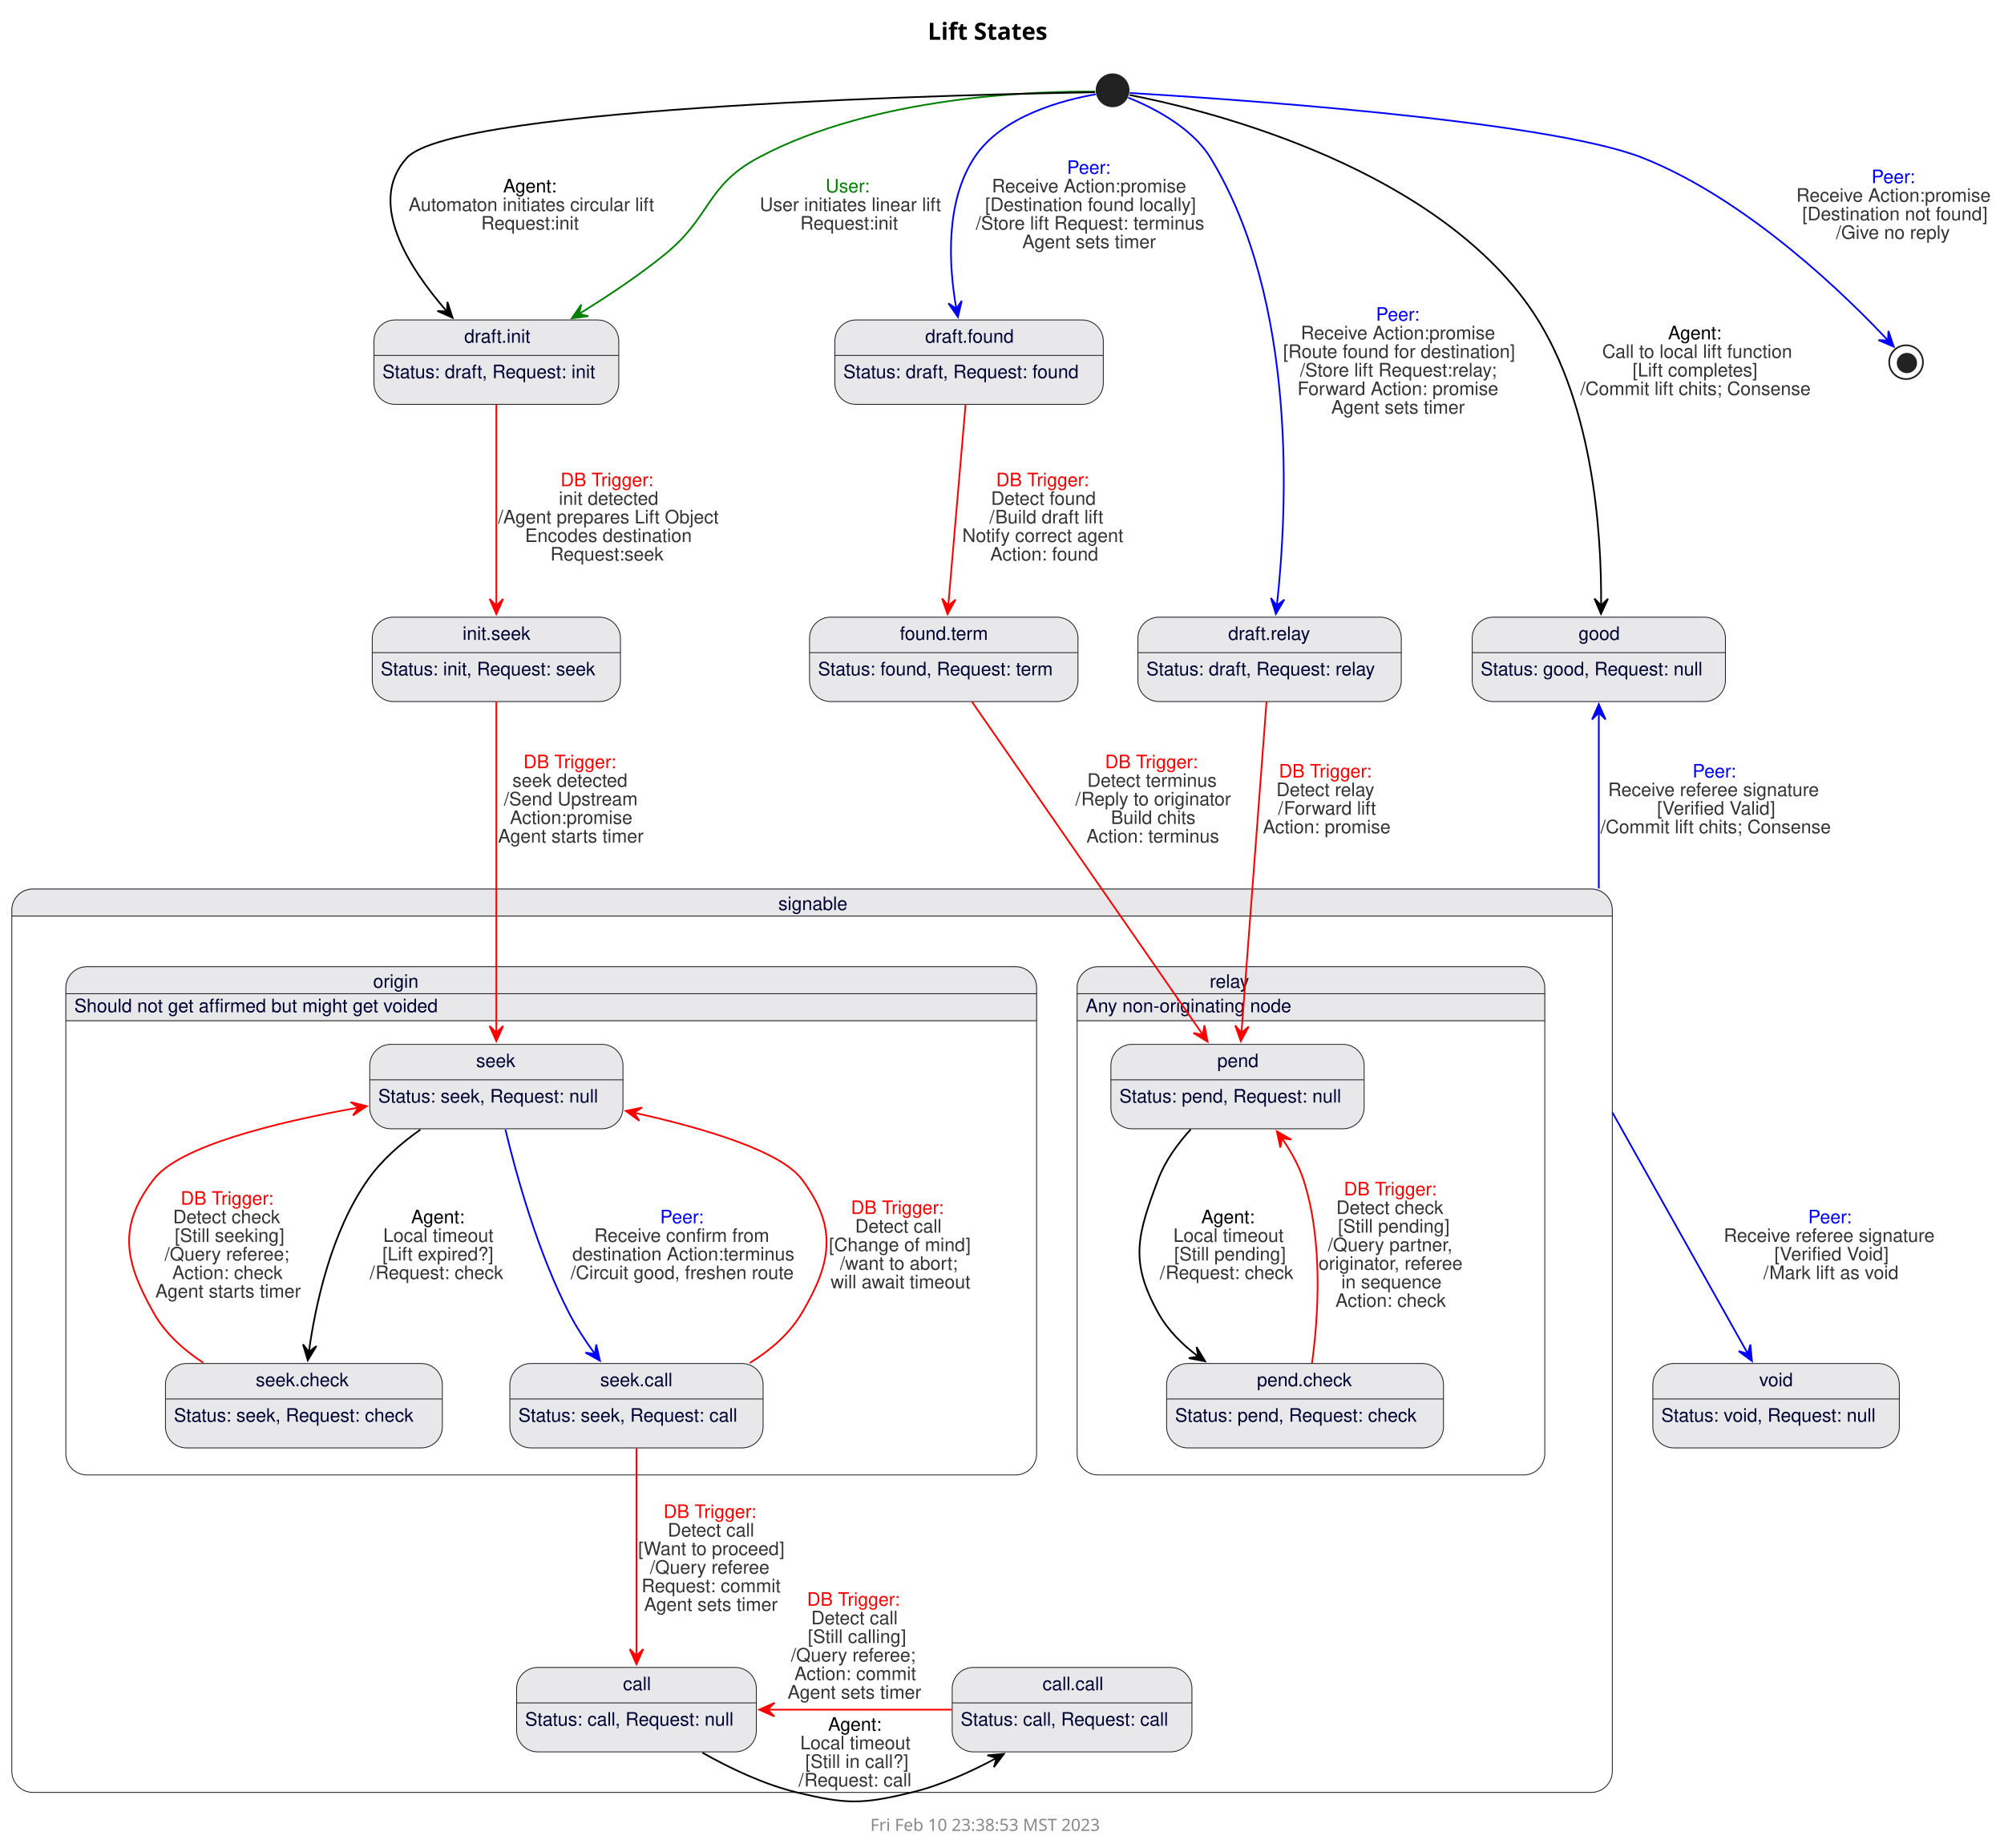
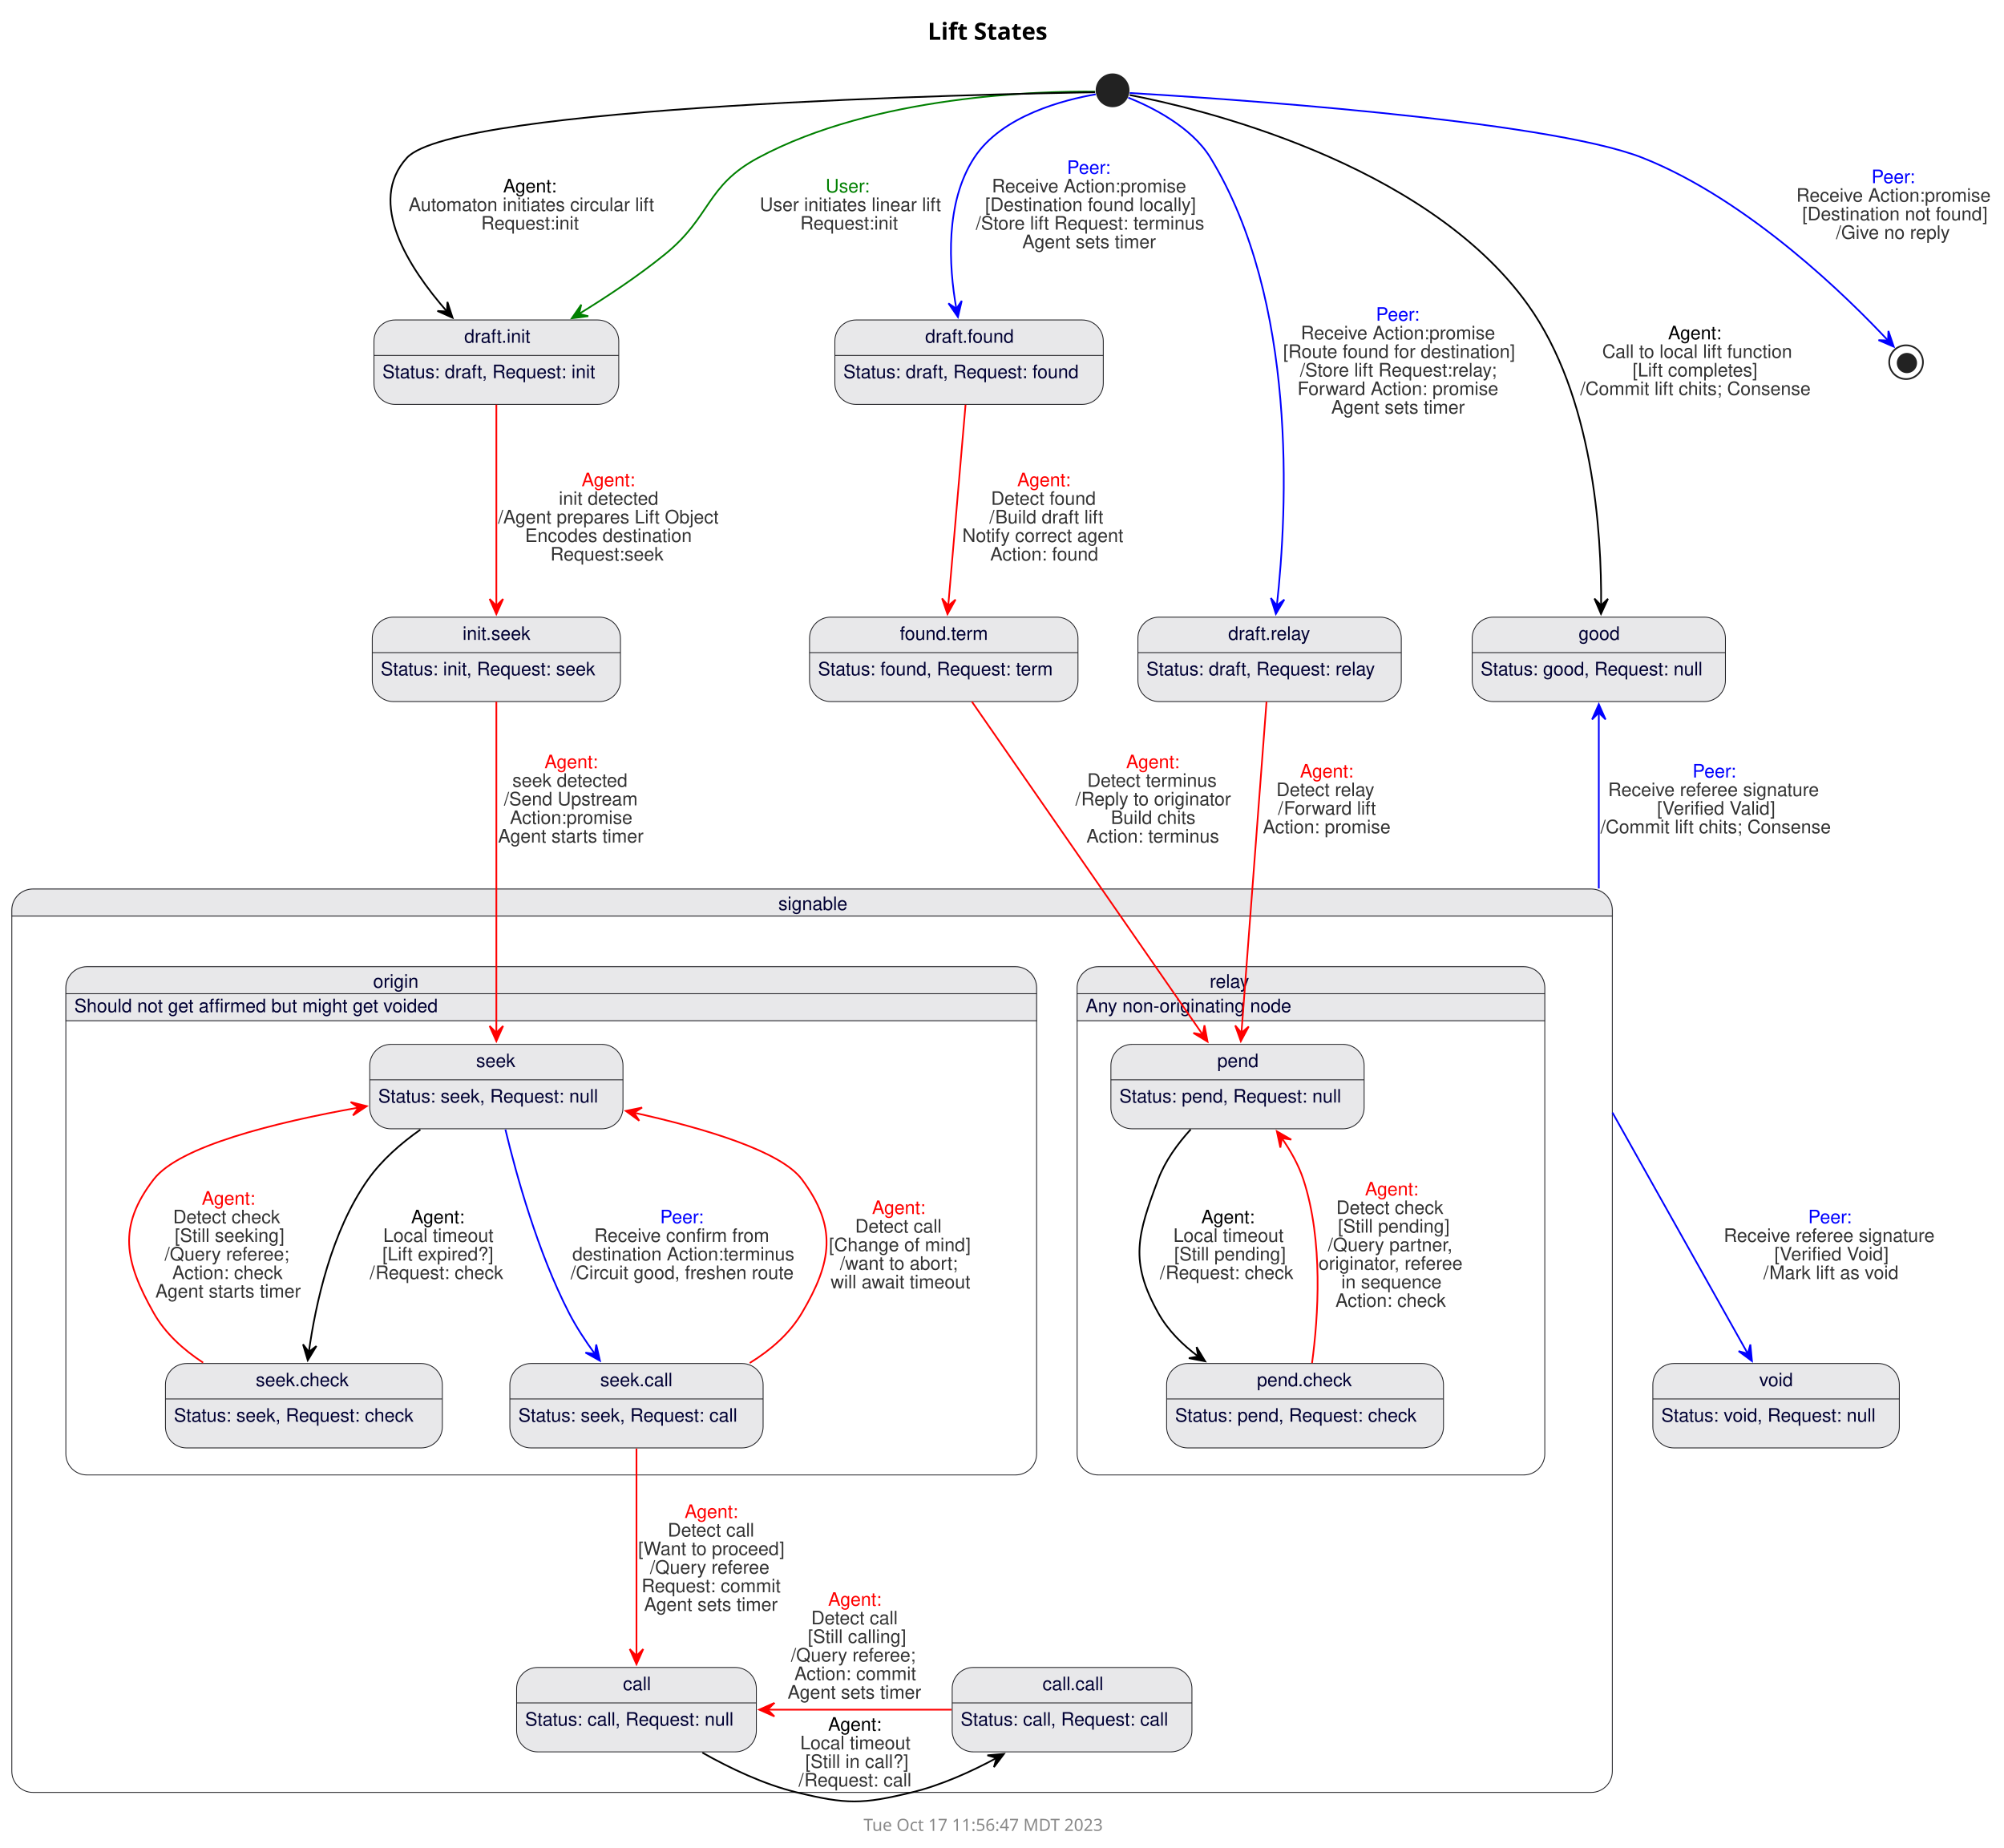
<svg xmlns="http://www.w3.org/2000/svg" contentStyleType="text/css" height="1094px" preserveAspectRatio="none" style="width:1187px;height:1094px;background:#FFFFFF;" version="1.1" viewBox="0 0 1187 1094" width="1187px" zoomAndPan="magnify">
  <defs />
  <g>
    <text fill="#000000" font-family="sans-serif" font-size="14" font-weight="bold" lengthAdjust="spacing" textLength="74" x="549.5" y="23.535">Lift States</text>
    <g id="cluster_signable">
      <path d="M19.5,526.488 L942.5,526.488 A12.5,12.5 0 0 1 955,538.988 L955,542.488 L7,542.488 L7,538.988 A12.5,12.5 0 0 1 19.5,526.488 " fill="#E8E8EA" style="stroke:#E8E8EA;stroke-width:1.0;" />
      <rect fill="none" height="535" rx="12.5" ry="12.5" style="stroke:#202024;stroke-width:0.5;" width="948" x="7" y="526.488" />
      <line style="stroke:#202024;stroke-width:0.5;" x1="7" x2="955" y1="542.488" y2="542.488" />
      <text fill="#000033" font-family="Helvetica" font-size="11" lengthAdjust="spacing" textLength="40" x="461" y="538.958">signable</text>
    </g>
    <g id="cluster_origin">
      <path d="M51.5,572.488 L601.5,572.488 A12.5,12.5 0 0 1 614,584.988 L614,604.488 L39,604.488 L39,584.988 A12.5,12.5 0 0 1 51.5,572.488 " fill="#E8E8EA" style="stroke:#E8E8EA;stroke-width:1.0;" />
      <rect fill="none" height="301" rx="12.5" ry="12.5" style="stroke:#202024;stroke-width:0.5;" width="575" x="39" y="572.488" />
      <line style="stroke:#202024;stroke-width:0.5;" x1="39" x2="614" y1="604.488" y2="604.488" />
      <line style="stroke:#202024;stroke-width:0.5;" x1="39" x2="614" y1="588.488" y2="588.488" />
      <text fill="#000033" font-family="Helvetica" font-size="11" lengthAdjust="spacing" textLength="26" x="221" y="584.958">origin</text>
      <text fill="#000033" font-family="Helvetica" font-size="11" lengthAdjust="spacing" textLength="211" x="44" y="599.458">Should not get affirmed but might get voided</text>
    </g>
    <g id="cluster_relay">
      <path d="M650.5,572.488 L902.5,572.488 A12.5,12.5 0 0 1 915,584.988 L915,604.488 L638,604.488 L638,584.988 A12.5,12.5 0 0 1 650.5,572.488 " fill="#E8E8EA" style="stroke:#E8E8EA;stroke-width:1.0;" />
      <rect fill="none" height="301" rx="12.5" ry="12.5" style="stroke:#202024;stroke-width:0.5;" width="277" x="638" y="572.488" />
      <line style="stroke:#202024;stroke-width:0.5;" x1="638" x2="915" y1="604.488" y2="604.488" />
      <line style="stroke:#202024;stroke-width:0.5;" x1="638" x2="915" y1="588.488" y2="588.488" />
      <text fill="#000033" font-family="Helvetica" font-size="11" lengthAdjust="spacing" textLength="24" x="716.5" y="584.958">relay</text>
      <text fill="#000033" font-family="Helvetica" font-size="11" lengthAdjust="spacing" textLength="120" x="643" y="599.458">Any non-originating node</text>
    </g>
    <g id="signable.call">
      <rect fill="#E8E8EA" height="50" rx="12.5" ry="12.5" style="stroke:#202024;stroke-width:0.5;" width="142" x="306" y="987.488" />
      <line style="stroke:#202024;stroke-width:0.5;" x1="306" x2="448" y1="1008.488" y2="1008.488" />
      <text fill="#000033" font-family="Helvetica" font-size="11" lengthAdjust="spacing" textLength="16" x="369" y="1000.958">call</text>
      <text fill="#000033" font-family="Helvetica" font-size="11" lengthAdjust="spacing" textLength="122" x="311" y="1021.958">Status: call, Request: null</text>
    </g>
    <g id="signable.callCall">
      <rect fill="#E8E8EA" height="50" rx="12.5" ry="12.5" style="stroke:#202024;stroke-width:0.5;" width="142" x="564" y="987.488" />
      <line style="stroke:#202024;stroke-width:0.5;" x1="564" x2="706" y1="1008.488" y2="1008.488" />
      <text fill="#000033" font-family="Helvetica" font-size="11" lengthAdjust="spacing" textLength="35" x="617.5" y="1000.958">call.call</text>
      <text fill="#000033" font-family="Helvetica" font-size="11" lengthAdjust="spacing" textLength="122" x="569" y="1021.958">Status: call, Request: call</text>
    </g>
    <g id="signable.origin.seek">
      <rect fill="#E8E8EA" height="50" rx="12.5" ry="12.5" style="stroke:#202024;stroke-width:0.5;" width="150" x="219" y="618.488" />
      <line style="stroke:#202024;stroke-width:0.5;" x1="219" x2="369" y1="639.488" y2="639.488" />
      <text fill="#000033" font-family="Helvetica" font-size="11" lengthAdjust="spacing" textLength="24" x="282" y="631.958">seek</text>
      <text fill="#000033" font-family="Helvetica" font-size="11" lengthAdjust="spacing" textLength="130" x="224" y="652.958">Status: seek, Request: null</text>
    </g>
    <g id="signable.origin.seekCheck">
      <rect fill="#E8E8EA" height="50" rx="12.5" ry="12.5" style="stroke:#202024;stroke-width:0.5;" width="164" x="98" y="807.488" />
      <line style="stroke:#202024;stroke-width:0.5;" x1="98" x2="262" y1="828.488" y2="828.488" />
      <text fill="#000033" font-family="Helvetica" font-size="11" lengthAdjust="spacing" textLength="57" x="151.5" y="820.958">seek.check</text>
      <text fill="#000033" font-family="Helvetica" font-size="11" lengthAdjust="spacing" textLength="144" x="103" y="841.958">Status: seek, Request: check</text>
    </g>
    <g id="signable.origin.seekCall">
      <rect fill="#E8E8EA" height="50" rx="12.5" ry="12.5" style="stroke:#202024;stroke-width:0.5;" width="150" x="302" y="807.488" />
      <line style="stroke:#202024;stroke-width:0.5;" x1="302" x2="452" y1="828.488" y2="828.488" />
      <text fill="#000033" font-family="Helvetica" font-size="11" lengthAdjust="spacing" textLength="43" x="355.5" y="820.958">seek.call</text>
      <text fill="#000033" font-family="Helvetica" font-size="11" lengthAdjust="spacing" textLength="130" x="307" y="841.958">Status: seek, Request: call</text>
    </g>
    <g id="signable.relay.pend">
      <rect fill="#E8E8EA" height="50" rx="12.5" ry="12.5" style="stroke:#202024;stroke-width:0.5;" width="150" x="658" y="618.488" />
      <line style="stroke:#202024;stroke-width:0.5;" x1="658" x2="808" y1="639.488" y2="639.488" />
      <text fill="#000033" font-family="Helvetica" font-size="11" lengthAdjust="spacing" textLength="24" x="721" y="631.958">pend</text>
      <text fill="#000033" font-family="Helvetica" font-size="11" lengthAdjust="spacing" textLength="130" x="663" y="652.958">Status: pend, Request: null</text>
    </g>
    <g id="signable.relay.pendCheck">
      <rect fill="#E8E8EA" height="50" rx="12.5" ry="12.5" style="stroke:#202024;stroke-width:0.5;" width="164" x="691" y="807.488" />
      <line style="stroke:#202024;stroke-width:0.5;" x1="691" x2="855" y1="828.488" y2="828.488" />
      <text fill="#000033" font-family="Helvetica" font-size="11" lengthAdjust="spacing" textLength="57" x="744.5" y="820.958">pend.check</text>
      <text fill="#000033" font-family="Helvetica" font-size="11" lengthAdjust="spacing" textLength="144" x="696" y="841.958">Status: pend, Request: check</text>
    </g>
    <g id="draftInit">
      <rect fill="#E8E8EA" height="50" rx="12.5" ry="12.5" style="stroke:#202024;stroke-width:0.5;" width="145" x="221.5" y="189.488" />
      <line style="stroke:#202024;stroke-width:0.5;" x1="221.5" x2="366.5" y1="210.488" y2="210.488" />
      <text fill="#000033" font-family="Helvetica" font-size="11" lengthAdjust="spacing" textLength="38" x="275" y="202.958">draft.init</text>
      <text fill="#000033" font-family="Helvetica" font-size="11" lengthAdjust="spacing" textLength="125" x="226.5" y="223.958">Status: draft, Request: init</text>
    </g>
    <g id="initSeek">
      <rect fill="#E8E8EA" height="50" rx="12.5" ry="12.5" style="stroke:#202024;stroke-width:0.5;" width="147" x="220.5" y="365.488" />
      <line style="stroke:#202024;stroke-width:0.5;" x1="220.5" x2="367.5" y1="386.488" y2="386.488" />
      <text fill="#000033" font-family="Helvetica" font-size="11" lengthAdjust="spacing" textLength="40" x="274" y="378.959">init.seek</text>
      <text fill="#000033" font-family="Helvetica" font-size="11" lengthAdjust="spacing" textLength="127" x="225.5" y="399.959">Status: init, Request: seek</text>
    </g>
    <g id="draftRelay">
      <rect fill="#E8E8EA" height="50" rx="12.5" ry="12.5" style="stroke:#202024;stroke-width:0.5;" width="156" x="674" y="365.488" />
      <line style="stroke:#202024;stroke-width:0.5;" x1="674" x2="830" y1="386.488" y2="386.488" />
      <text fill="#000033" font-family="Helvetica" font-size="11" lengthAdjust="spacing" textLength="49" x="727.5" y="378.959">draft.relay</text>
      <text fill="#000033" font-family="Helvetica" font-size="11" lengthAdjust="spacing" textLength="136" x="679" y="399.959">Status: draft, Request: relay</text>
    </g>
    <g id="draftFound">
      <rect fill="#E8E8EA" height="50" rx="12.5" ry="12.5" style="stroke:#202024;stroke-width:0.5;" width="159" x="494.5" y="189.488" />
      <line style="stroke:#202024;stroke-width:0.5;" x1="494.5" x2="653.5" y1="210.488" y2="210.488" />
      <text fill="#000033" font-family="Helvetica" font-size="11" lengthAdjust="spacing" textLength="52" x="548" y="202.958">draft.found</text>
      <text fill="#000033" font-family="Helvetica" font-size="11" lengthAdjust="spacing" textLength="139" x="499.5" y="223.958">Status: draft, Request: found</text>
    </g>
    <g id="foundTerm">
      <rect fill="#E8E8EA" height="50" rx="12.5" ry="12.5" style="stroke:#202024;stroke-width:0.5;" width="159" x="479.5" y="365.488" />
      <line style="stroke:#202024;stroke-width:0.5;" x1="479.5" x2="638.5" y1="386.488" y2="386.488" />
      <text fill="#000033" font-family="Helvetica" font-size="11" lengthAdjust="spacing" textLength="52" x="533" y="378.959">found.term</text>
      <text fill="#000033" font-family="Helvetica" font-size="11" lengthAdjust="spacing" textLength="139" x="484.5" y="399.959">Status: found, Request: term</text>
    </g>
    <g id="good">
      <rect fill="#E8E8EA" height="50" rx="12.5" ry="12.5" style="stroke:#202024;stroke-width:0.5;" width="150" x="872" y="365.488" />
      <line style="stroke:#202024;stroke-width:0.5;" x1="872" x2="1022" y1="386.488" y2="386.488" />
      <text fill="#000033" font-family="Helvetica" font-size="11" lengthAdjust="spacing" textLength="24" x="935" y="378.959">good</text>
      <text fill="#000033" font-family="Helvetica" font-size="11" lengthAdjust="spacing" textLength="130" x="877" y="399.959">Status: good, Request: null</text>
    </g>
    <g id="void">
      <rect fill="#E8E8EA" height="50" rx="12.5" ry="12.5" style="stroke:#202024;stroke-width:0.5;" width="146" x="979" y="807.488" />
      <line style="stroke:#202024;stroke-width:0.5;" x1="979" x2="1125" y1="828.488" y2="828.488" />
      <text fill="#000033" font-family="Helvetica" font-size="11" lengthAdjust="spacing" textLength="20" x="1042" y="820.958">void</text>
      <text fill="#000033" font-family="Helvetica" font-size="11" lengthAdjust="spacing" textLength="126" x="984" y="841.958">Status: void, Request: null</text>
    </g>
    <ellipse cx="659" cy="53.488" fill="#222222" rx="10" ry="10" style="stroke:none;stroke-width:1.0;" />
    <ellipse cx="1129" cy="214.488" fill="none" rx="10" ry="10" style="stroke:#222222;stroke-width:1.0;" />
    <ellipse cx="1129.5" cy="214.988" fill="#222222" rx="6" ry="6" style="stroke:none;stroke-width:1.0;" />
    <g id="link_*start_draftInit">
      <path d="M648.66,54.248 C616.82,53.938 518.24,56.248 449,93.488 C418,110.158 421.31,128.278 394,150.488 C378.13,163.398 359.46,175.798 342.57,186.138 " fill="none" id="*start-to-draftInit" style="stroke:#008000;stroke-width:1.0;" />
      <polygon fill="#008000" points="338.68,188.498,348.448,187.236,342.951,185.899,344.288,180.402,338.68,188.498" style="stroke:#008000;stroke-width:1.0;" />
      <text fill="#008000" font-family="Helvetica" font-size="11" lengthAdjust="spacing" textLength="27" x="489" y="113.959">User:</text>
      <text fill="#333333" font-family="Helvetica" font-size="11" lengthAdjust="spacing" textLength="105" x="450" y="124.959">User initiates linear lift</text>
      <text fill="#333333" font-family="Helvetica" font-size="11" lengthAdjust="spacing" textLength="57" x="474" y="135.958">Request:init</text>
    </g>
    <g id="link_*start_draftInit">
      <path d="M648.63,54.638 C586.88,55.658 269.35,62.378 241,93.488 C217.18,119.638 241.78,158.238 264.81,184.548 " fill="none" id="*start-to-draftInit-1" style="stroke:#000000;stroke-width:1.0;" />
      <polygon fill="#000000" points="268.07,188.178,265.022,178.813,264.725,184.462,259.076,184.165,268.07,188.178" style="stroke:#000000;stroke-width:1.0;" />
      <text fill="#000000" font-family="Helvetica" font-size="11" lengthAdjust="spacing" textLength="31" x="298" y="113.959">Agent:</text>
      <text fill="#333333" font-family="Helvetica" font-size="11" lengthAdjust="spacing" textLength="143" x="242" y="124.959">Automaton initiates circular lift</text>
      <text fill="#333333" font-family="Helvetica" font-size="11" lengthAdjust="spacing" textLength="57" x="285" y="135.958">Request:init</text>
    </g>
    <g id="link_draftInit_initSeek">
      <path d="M294,239.678 C294,270.888 294,325.178 294,359.128 " fill="none" id="draftInit-to-initSeek" style="stroke:#FF0000;stroke-width:1.0;" />
      <polygon fill="#FF0000" points="294,363.708,298,354.708,294,358.708,290,354.708,294,363.708" style="stroke:#FF0000;stroke-width:1.0;" />
-       <text fill="#FF0000" font-family="Helvetica" font-size="11" lengthAdjust="spacing" textLength="56" x="332" y="287.959">DB Trigger:</text>
+       <text fill="#FF0000" font-family="Helvetica" font-size="11" lengthAdjust="spacing" textLength="31" x="344.5" y="287.959">Agent:</text>
      <text fill="#333333" font-family="Helvetica" font-size="11" lengthAdjust="spacing" textLength="58" x="331" y="298.959">init detected</text>
      <text fill="#333333" font-family="Helvetica" font-size="11" lengthAdjust="spacing" textLength="130" x="295" y="309.959">/Agent prepares Lift Object</text>
      <text fill="#333333" font-family="Helvetica" font-size="11" lengthAdjust="spacing" textLength="98" x="311" y="320.959">Encodes destination</text>
      <text fill="#333333" font-family="Helvetica" font-size="11" lengthAdjust="spacing" textLength="68" x="326" y="331.959">Request:seek</text>
    </g>
    <g id="link_initSeek_seek">
      <path d="M294,415.558 C294,461.448 294,561.378 294,611.918 " fill="none" id="initSeek-to-seek" style="stroke:#FF0000;stroke-width:1.0;" />
      <polygon fill="#FF0000" points="294,616.608,298,607.608,294,611.608,290,607.608,294,616.608" style="stroke:#FF0000;stroke-width:1.0;" />
-       <text fill="#FF0000" font-family="Helvetica" font-size="11" lengthAdjust="spacing" textLength="56" x="310" y="454.959">DB Trigger:</text>
+       <text fill="#FF0000" font-family="Helvetica" font-size="11" lengthAdjust="spacing" textLength="31" x="322.5" y="454.959">Agent:</text>
      <text fill="#333333" font-family="Helvetica" font-size="11" lengthAdjust="spacing" textLength="69" x="303.5" y="465.959">seek detected</text>
      <text fill="#333333" font-family="Helvetica" font-size="11" lengthAdjust="spacing" textLength="79" x="298.5" y="476.959">/Send Upstream</text>
      <text fill="#333333" font-family="Helvetica" font-size="11" lengthAdjust="spacing" textLength="72" x="302" y="487.959">Action:promise</text>
      <text fill="#333333" font-family="Helvetica" font-size="11" lengthAdjust="spacing" textLength="86" x="295" y="498.959">Agent starts timer</text>
    </g>
    <g id="link_seek_seekCall">
      <path d="M299.37,668.958 C305.96,696.378 318.57,741.668 337,777.488 C341.29,785.838 346.84,794.268 352.42,801.908 " fill="none" id="seek-to-seekCall" style="stroke:#0000FF;stroke-width:1.0;" />
      <polygon fill="#0000FF" points="355.37,805.848,353.17,796.248,352.37,801.848,346.77,801.048,355.37,805.848" style="stroke:#0000FF;stroke-width:1.0;" />
      <text fill="#0000FF" font-family="Helvetica" font-size="11" lengthAdjust="spacing" textLength="26" x="391" y="724.458">Peer:</text>
      <text fill="#333333" font-family="Helvetica" font-size="11" lengthAdjust="spacing" textLength="104" x="352" y="735.458">Receive confirm from</text>
      <text fill="#333333" font-family="Helvetica" font-size="11" lengthAdjust="spacing" textLength="130" x="339" y="746.458">destination Action:terminus</text>
      <text fill="#333333" font-family="Helvetica" font-size="11" lengthAdjust="spacing" textLength="132" x="338" y="757.458">/Circuit good, freshen route</text>
    </g>
    <g id="link_seekCall_seek">
      <path d="M444.08,807.178 C456.42,799.598 467.69,789.868 475,777.488 C492.86,747.258 495.98,726.638 475,698.488 C462.49,681.698 417.41,668.218 375.37,658.928 " fill="none" id="seekCall-to-seek" style="stroke:#FF0000;stroke-width:1.0;" />
      <polygon fill="#FF0000" points="370.68,657.908,378.63,663.721,375.567,658.966,380.322,655.902,370.68,657.908" style="stroke:#FF0000;stroke-width:1.0;" />
-       <text fill="#FF0000" font-family="Helvetica" font-size="11" lengthAdjust="spacing" textLength="56" x="504" y="718.958">DB Trigger:</text>
+       <text fill="#FF0000" font-family="Helvetica" font-size="11" lengthAdjust="spacing" textLength="31" x="516.5" y="718.958">Agent:</text>
      <text fill="#333333" font-family="Helvetica" font-size="11" lengthAdjust="spacing" textLength="51" x="506.5" y="729.958">Detect call</text>
      <text fill="#333333" font-family="Helvetica" font-size="11" lengthAdjust="spacing" textLength="82" x="491" y="740.958">[Change of mind]</text>
      <text fill="#333333" font-family="Helvetica" font-size="11" lengthAdjust="spacing" textLength="69" x="497.5" y="751.958">/want to abort;</text>
      <text fill="#333333" font-family="Helvetica" font-size="11" lengthAdjust="spacing" textLength="80" x="492" y="762.958">will await timeout</text>
    </g>
    <g id="link_seekCall_call">
      <path d="M377,857.868 C377,889.868 377,946.048 377,980.878 " fill="none" id="seekCall-to-call" style="stroke:#FF0000;stroke-width:1.0;" />
      <polygon fill="#FF0000" points="377,985.608,381,976.608,377,980.608,373,976.608,377,985.608" style="stroke:#FF0000;stroke-width:1.0;" />
-       <text fill="#FF0000" font-family="Helvetica" font-size="11" lengthAdjust="spacing" textLength="56" x="393" y="898.958">DB Trigger:</text>
+       <text fill="#FF0000" font-family="Helvetica" font-size="11" lengthAdjust="spacing" textLength="31" x="405.5" y="898.958">Agent:</text>
      <text fill="#333333" font-family="Helvetica" font-size="11" lengthAdjust="spacing" textLength="51" x="395.5" y="909.958">Detect call</text>
      <text fill="#333333" font-family="Helvetica" font-size="11" lengthAdjust="spacing" textLength="86" x="378" y="920.958">[Want to proceed]</text>
      <text fill="#333333" font-family="Helvetica" font-size="11" lengthAdjust="spacing" textLength="72" x="385" y="931.958">/Query referee</text>
      <text fill="#333333" font-family="Helvetica" font-size="11" lengthAdjust="spacing" textLength="82" x="380" y="942.958">Request: commit</text>
      <text fill="#333333" font-family="Helvetica" font-size="11" lengthAdjust="spacing" textLength="79" x="381.5" y="953.958">Agent sets timer</text>
    </g>
    <g id="link_call_callCall">
      <path d="M416.01,1037.948 C432.57,1047.298 452.52,1056.758 472,1061.488 C501.37,1068.618 510.63,1068.618 540,1061.488 C557.35,1057.278 575.07,1049.318 590.44,1041.008 " fill="none" id="call-to-callCall" style="stroke:#000000;stroke-width:1.0;" />
      <polygon fill="#000000" points="594.66,1038.678,584.848,1039.528,590.283,1041.096,588.716,1046.531,594.66,1038.678" style="stroke:#000000;stroke-width:1.0;" />
      <text fill="#000000" font-family="Helvetica" font-size="11" lengthAdjust="spacing" textLength="31" x="490.5" y="1024.958">Agent:</text>
      <text fill="#333333" font-family="Helvetica" font-size="11" lengthAdjust="spacing" textLength="64" x="474" y="1035.958">Local timeout</text>
      <text fill="#333333" font-family="Helvetica" font-size="11" lengthAdjust="spacing" textLength="58" x="477" y="1046.958">[Still in call?]</text>
      <text fill="#333333" font-family="Helvetica" font-size="11" lengthAdjust="spacing" textLength="66" x="473" y="1057.958">/Request: call</text>
    </g>
    <g id="link_call_callCall">
      <path d="M454.58,1012.488 C489.2,1012.488 529.73,1012.488 563.6,1012.488 " fill="none" id="call-backto-callCall" style="stroke:#FF0000;stroke-width:1.0;" />
      <polygon fill="#FF0000" points="449.7,1012.488,458.7,1016.488,454.7,1012.488,458.7,1008.488,449.7,1012.488" style="stroke:#FF0000;stroke-width:1.0;" />
-       <text fill="#FF0000" font-family="Helvetica" font-size="11" lengthAdjust="spacing" textLength="56" x="478" y="950.958">DB Trigger:</text>
+       <text fill="#FF0000" font-family="Helvetica" font-size="11" lengthAdjust="spacing" textLength="31" x="490.5" y="950.958">Agent:</text>
      <text fill="#333333" font-family="Helvetica" font-size="11" lengthAdjust="spacing" textLength="51" x="480.5" y="961.958">Detect call</text>
      <text fill="#333333" font-family="Helvetica" font-size="11" lengthAdjust="spacing" textLength="55" x="478.5" y="972.958">[Still calling]</text>
      <text fill="#333333" font-family="Helvetica" font-size="11" lengthAdjust="spacing" textLength="75" x="468.5" y="983.958">/Query referee;</text>
      <text fill="#333333" font-family="Helvetica" font-size="11" lengthAdjust="spacing" textLength="71" x="470.5" y="994.958">Action: commit</text>
      <text fill="#333333" font-family="Helvetica" font-size="11" lengthAdjust="spacing" textLength="79" x="466.5" y="1005.958">Agent sets timer</text>
    </g>
    <g id="link_seek_seekCheck">
      <path d="M249,668.988 C237.51,677.068 226.13,686.988 218,698.488 C196.27,729.198 186.91,772.128 182.91,800.818 " fill="none" id="seek-to-seekCheck" style="stroke:#000000;stroke-width:1.0;" />
      <polygon fill="#000000" points="182.29,805.578,187.414,797.167,182.933,800.62,179.481,796.139,182.29,805.578" style="stroke:#000000;stroke-width:1.0;" />
      <text fill="#000000" font-family="Helvetica" font-size="11" lengthAdjust="spacing" textLength="31" x="243.5" y="724.458">Agent:</text>
      <text fill="#333333" font-family="Helvetica" font-size="11" lengthAdjust="spacing" textLength="64" x="227" y="735.458">Local timeout</text>
      <text fill="#333333" font-family="Helvetica" font-size="11" lengthAdjust="spacing" textLength="65" x="226.5" y="746.458">[Lift expired?]</text>
      <text fill="#333333" font-family="Helvetica" font-size="11" lengthAdjust="spacing" textLength="80" x="219" y="757.458">/Request: check</text>
    </g>
    <g id="link_seekCheck_seek">
      <path d="M120.32,806.988 C108.6,799.328 97.83,789.618 91,777.488 C73.78,746.888 69.6,726.328 91,698.488 C106.16,678.768 162.81,664.728 212.42,655.918 " fill="none" id="seekCheck-to-seek" style="stroke:#FF0000;stroke-width:1.0;" />
      <polygon fill="#FF0000" points="217.25,655.078,207.698,652.679,212.324,655.935,209.069,660.561,217.25,655.078" style="stroke:#FF0000;stroke-width:1.0;" />
-       <text fill="#FF0000" font-family="Helvetica" font-size="11" lengthAdjust="spacing" textLength="56" x="107" y="713.458">DB Trigger:</text>
+       <text fill="#FF0000" font-family="Helvetica" font-size="11" lengthAdjust="spacing" textLength="31" x="119.5" y="713.458">Agent:</text>
      <text fill="#333333" font-family="Helvetica" font-size="11" lengthAdjust="spacing" textLength="65" x="102.5" y="724.458">Detect check</text>
      <text fill="#333333" font-family="Helvetica" font-size="11" lengthAdjust="spacing" textLength="63" x="103.5" y="735.458">[Still seeking]</text>
      <text fill="#333333" font-family="Helvetica" font-size="11" lengthAdjust="spacing" textLength="75" x="97.5" y="746.458">/Query referee;</text>
      <text fill="#333333" font-family="Helvetica" font-size="11" lengthAdjust="spacing" textLength="66" x="102" y="757.458">Action: check</text>
      <text fill="#333333" font-family="Helvetica" font-size="11" lengthAdjust="spacing" textLength="86" x="92" y="768.458">Agent starts timer</text>
    </g>
    <g id="link_*start_*end">
      <path d="M669.17,55.068 C716.53,57.848 915.55,70.708 973,93.488 C1036.13,118.518 1095.26,177.008 1118.56,201.928 " fill="none" id="*start-to-*end" style="stroke:#0000FF;stroke-width:1.0;" />
      <polygon fill="#0000FF" points="1121.7,205.328,1118.539,196,1118.31,201.653,1112.658,201.424,1121.7,205.328" style="stroke:#0000FF;stroke-width:1.0;" />
      <text fill="#0000FF" font-family="Helvetica" font-size="11" lengthAdjust="spacing" textLength="26" x="1108.5" y="108.459">Peer:</text>
      <text fill="#333333" font-family="Helvetica" font-size="11" lengthAdjust="spacing" textLength="115" x="1064" y="119.459">Receive Action:promise</text>
      <text fill="#333333" font-family="Helvetica" font-size="11" lengthAdjust="spacing" textLength="108" x="1067.5" y="130.458">[Destination not found]</text>
      <text fill="#333333" font-family="Helvetica" font-size="11" lengthAdjust="spacing" textLength="68" x="1087.5" y="141.458">/Give no reply</text>
    </g>
    <g id="link_*start_draftRelay">
      <path d="M668.29,57.828 C681.57,63.138 705.62,74.848 717,93.488 C768.68,178.108 762.6,301.888 756.28,358.798 " fill="none" id="*start-to-draftRelay" style="stroke:#0000FF;stroke-width:1.0;" />
      <polygon fill="#0000FF" points="755.72,363.568,760.722,355.084,756.291,358.601,752.774,354.17,755.72,363.568" style="stroke:#0000FF;stroke-width:1.0;" />
      <text fill="#0000FF" font-family="Helvetica" font-size="11" lengthAdjust="spacing" textLength="26" x="815" y="189.958">Peer:</text>
      <text fill="#333333" font-family="Helvetica" font-size="11" lengthAdjust="spacing" textLength="115" x="770.5" y="200.958">Receive Action:promise</text>
      <text fill="#333333" font-family="Helvetica" font-size="11" lengthAdjust="spacing" textLength="136" x="760" y="211.958">[Route found for destination]</text>
      <text fill="#333333" font-family="Helvetica" font-size="11" lengthAdjust="spacing" textLength="116" x="770" y="222.958">/Store lift Request:relay;</text>
      <text fill="#333333" font-family="Helvetica" font-size="11" lengthAdjust="spacing" textLength="119" x="768.5" y="233.958">Forward Action: promise</text>
      <text fill="#333333" font-family="Helvetica" font-size="11" lengthAdjust="spacing" textLength="79" x="788.5" y="244.958">Agent sets timer</text>
    </g>
    <g id="link_*start_draftFound">
      <path d="M649,55.868 C630.97,58.958 593.4,68.238 577,93.488 C559.84,119.908 561.9,156.978 566.47,182.898 " fill="none" id="*start-to-draftFound" style="stroke:#0000FF;stroke-width:1.0;" />
      <polygon fill="#0000FF" points="567.39,187.748,569.649,178.162,566.462,182.835,561.788,179.647,567.39,187.748" style="stroke:#0000FF;stroke-width:1.0;" />
      <text fill="#0000FF" font-family="Helvetica" font-size="11" lengthAdjust="spacing" textLength="26" x="632" y="102.959">Peer:</text>
      <text fill="#333333" font-family="Helvetica" font-size="11" lengthAdjust="spacing" textLength="115" x="587.5" y="113.959">Receive Action:promise</text>
      <text fill="#333333" font-family="Helvetica" font-size="11" lengthAdjust="spacing" textLength="123" x="583.5" y="124.959">[Destination found locally]</text>
      <text fill="#333333" font-family="Helvetica" font-size="11" lengthAdjust="spacing" textLength="134" x="578" y="135.958">/Store lift Request: terminus</text>
      <text fill="#333333" font-family="Helvetica" font-size="11" lengthAdjust="spacing" textLength="79" x="605.5" y="146.958">Agent sets timer</text>
    </g>
    <g id="link_draftFound_foundTerm">
      <path d="M571.91,239.678 C569.22,270.888 564.54,325.178 561.62,359.128 " fill="none" id="draftFound-to-foundTerm" style="stroke:#FF0000;stroke-width:1.0;" />
      <polygon fill="#FF0000" points="561.22,363.708,565.976,355.084,561.648,358.727,558.005,354.399,561.22,363.708" style="stroke:#FF0000;stroke-width:1.0;" />
-       <text fill="#FF0000" font-family="Helvetica" font-size="11" lengthAdjust="spacing" textLength="56" x="590" y="287.959">DB Trigger:</text>
+       <text fill="#FF0000" font-family="Helvetica" font-size="11" lengthAdjust="spacing" textLength="31" x="602.5" y="287.959">Agent:</text>
      <text fill="#333333" font-family="Helvetica" font-size="11" lengthAdjust="spacing" textLength="62" x="587" y="298.959">Detect found</text>
      <text fill="#333333" font-family="Helvetica" font-size="11" lengthAdjust="spacing" textLength="64" x="586" y="309.959">/Build draft lift</text>
      <text fill="#333333" font-family="Helvetica" font-size="11" lengthAdjust="spacing" textLength="96" x="570" y="320.959">Notify correct agent</text>
      <text fill="#333333" font-family="Helvetica" font-size="11" lengthAdjust="spacing" textLength="63" x="586.5" y="331.959">Action: found</text>
    </g>
    <g id="link_foundTerm_pend">
      <path d="M575.68,415.558 C607.69,461.728 677.62,562.608 712.45,612.838 " fill="none" id="foundTerm-to-pend" style="stroke:#FF0000;stroke-width:1.0;" />
      <polygon fill="#FF0000" points="715.25,616.878,713.425,607.2,712.408,612.765,706.843,611.748,715.25,616.878" style="stroke:#FF0000;stroke-width:1.0;" />
-       <text fill="#FF0000" font-family="Helvetica" font-size="11" lengthAdjust="spacing" textLength="56" x="654.5" y="454.959">DB Trigger:</text>
+       <text fill="#FF0000" font-family="Helvetica" font-size="11" lengthAdjust="spacing" textLength="31" x="667" y="454.959">Agent:</text>
      <text fill="#333333" font-family="Helvetica" font-size="11" lengthAdjust="spacing" textLength="77" x="644" y="465.959">Detect terminus</text>
      <text fill="#333333" font-family="Helvetica" font-size="11" lengthAdjust="spacing" textLength="91" x="637" y="476.959">/Reply to originator</text>
      <text fill="#333333" font-family="Helvetica" font-size="11" lengthAdjust="spacing" textLength="49" x="658" y="487.959">Build chits</text>
      <text fill="#333333" font-family="Helvetica" font-size="11" lengthAdjust="spacing" textLength="78" x="643.5" y="498.959">Action: terminus</text>
    </g>
    <g id="link_draftRelay_pend">
      <path d="M750.18,415.558 C746.7,461.448 739.14,561.378 735.31,611.918 " fill="none" id="draftRelay-to-pend" style="stroke:#FF0000;stroke-width:1.0;" />
      <polygon fill="#FF0000" points="734.96,616.618,739.618,607.94,735.332,611.632,731.64,607.346,734.96,616.618" style="stroke:#FF0000;stroke-width:1.0;" />
-       <text fill="#FF0000" font-family="Helvetica" font-size="11" lengthAdjust="spacing" textLength="56" x="757.5" y="460.459">DB Trigger:</text>
+       <text fill="#FF0000" font-family="Helvetica" font-size="11" lengthAdjust="spacing" textLength="31" x="770" y="460.459">Agent:</text>
      <text fill="#333333" font-family="Helvetica" font-size="11" lengthAdjust="spacing" textLength="59" x="756" y="471.459">Detect relay</text>
      <text fill="#333333" font-family="Helvetica" font-size="11" lengthAdjust="spacing" textLength="57" x="757" y="482.459">/Forward lift</text>
      <text fill="#333333" font-family="Helvetica" font-size="11" lengthAdjust="spacing" textLength="75" x="748" y="493.459">Action: promise</text>
    </g>
    <g id="link_pend_pendCheck">
      <path d="M705.28,668.848 C697.52,677.358 690.09,687.548 686,698.488 C673.69,731.368 668.93,746.808 686,777.488 C691.74,787.808 700.36,796.408 709.97,803.488 " fill="none" id="pend-to-pendCheck" style="stroke:#000000;stroke-width:1.0;" />
      <polygon fill="#000000" points="713.84,806.178,708.743,797.751,709.738,803.32,704.169,804.314,713.84,806.178" style="stroke:#000000;stroke-width:1.0;" />
      <text fill="#000000" font-family="Helvetica" font-size="11" lengthAdjust="spacing" textLength="31" x="711.5" y="724.458">Agent:</text>
      <text fill="#333333" font-family="Helvetica" font-size="11" lengthAdjust="spacing" textLength="64" x="695" y="735.458">Local timeout</text>
      <text fill="#333333" font-family="Helvetica" font-size="11" lengthAdjust="spacing" textLength="63" x="695.5" y="746.458">[Still pending]</text>
      <text fill="#333333" font-family="Helvetica" font-size="11" lengthAdjust="spacing" textLength="80" x="687" y="757.458">/Request: check</text>
    </g>
    <g id="link_pendCheck_pend">
      <path d="M777.14,807.238 C780.81,780.028 783.93,734.918 772,698.488 C769.16,689.828 764.38,681.378 759.11,673.838 " fill="none" id="pendCheck-to-pend" style="stroke:#FF0000;stroke-width:1.0;" />
      <polygon fill="#FF0000" points="756.3,669.988,758.379,679.615,759.249,674.026,764.839,674.896,756.3,669.988" style="stroke:#FF0000;stroke-width:1.0;" />
-       <text fill="#FF0000" font-family="Helvetica" font-size="11" lengthAdjust="spacing" textLength="56" x="796" y="707.958">DB Trigger:</text>
+       <text fill="#FF0000" font-family="Helvetica" font-size="11" lengthAdjust="spacing" textLength="31" x="808.5" y="707.958">Agent:</text>
      <text fill="#333333" font-family="Helvetica" font-size="11" lengthAdjust="spacing" textLength="65" x="791.5" y="718.958">Detect check</text>
      <text fill="#333333" font-family="Helvetica" font-size="11" lengthAdjust="spacing" textLength="63" x="792.5" y="729.958">[Still pending]</text>
      <text fill="#333333" font-family="Helvetica" font-size="11" lengthAdjust="spacing" textLength="75" x="786.5" y="740.958">/Query partner,</text>
      <text fill="#333333" font-family="Helvetica" font-size="11" lengthAdjust="spacing" textLength="86" x="781" y="751.958">originator, referee</text>
      <text fill="#333333" font-family="Helvetica" font-size="11" lengthAdjust="spacing" textLength="59" x="794.5" y="762.958">in sequence</text>
      <text fill="#333333" font-family="Helvetica" font-size="11" lengthAdjust="spacing" textLength="66" x="791" y="773.958">Action: check</text>
    </g>
    <g id="link_*start_good">
      <path d="M669.09,56.268 C707.28,63.588 843.79,95.068 905,180.488 C943.55,234.288 948.74,314.898 948.36,358.618 " fill="none" id="*start-to-good" style="stroke:#000000;stroke-width:1.0;" />
      <polygon fill="#000000" points="948.29,363.538,952.418,354.596,948.361,358.539,944.419,354.482,948.29,363.538" style="stroke:#000000;stroke-width:1.0;" />
      <text fill="#000000" font-family="Helvetica" font-size="11" lengthAdjust="spacing" textLength="31" x="988" y="200.958">Agent:</text>
      <text fill="#333333" font-family="Helvetica" font-size="11" lengthAdjust="spacing" textLength="109" x="949" y="211.958">Call to local lift function</text>
      <text fill="#333333" font-family="Helvetica" font-size="11" lengthAdjust="spacing" textLength="73" x="967" y="222.958">[Lift completes]</text>
      <text fill="#333333" font-family="Helvetica" font-size="11" lengthAdjust="spacing" textLength="135" x="936" y="233.958">/Commit lift chits; Consense</text>
    </g>
    <g id="link_good_signable">
      <path d="M947,422.028 C947,438.483 947,460.181 947,483.546 C947,495.229 947,507.329 947,519.399 C947,520.908 947,522.416 947,523.923 C947,524.677 947,525.43 947,526.183 " fill="none" id="good-backto-signable" style="stroke:#0000FF;stroke-width:1.0;" />
      <polygon fill="#0000FF" points="947,417.068,943,426.068,947,422.068,951,426.068,947,417.068" style="stroke:#0000FF;stroke-width:1.0;" />
      <text fill="#0000FF" font-family="Helvetica" font-size="11" lengthAdjust="spacing" textLength="26" x="1002.5" y="460.459">Peer:</text>
      <text fill="#333333" font-family="Helvetica" font-size="11" lengthAdjust="spacing" textLength="126" x="952.5" y="471.459">Receive referee signature</text>
      <text fill="#333333" font-family="Helvetica" font-size="11" lengthAdjust="spacing" textLength="68" x="981.5" y="482.459">[Verified Valid]</text>
      <text fill="#333333" font-family="Helvetica" font-size="11" lengthAdjust="spacing" textLength="135" x="948" y="493.459">/Commit lift chits; Consense</text>
    </g>
    <g id="link_signable_void">
      <path d="M955.089,658.895 C955.259,659.198 955.431,659.504 955.605,659.814 C956.302,661.056 957.034,662.361 957.8,663.725 C963.927,674.637 972.176,689.329 981.258,705.502 C999.42,737.848 1020.91,776.118 1035.4,801.918 " fill="none" id="signable-to-void" style="stroke:#0000FF;stroke-width:1.0;" />
      <polygon fill="#0000FF" points="1037.71,806.038,1036.773,796.234,1035.254,801.683,1029.805,800.164,1037.71,806.038" style="stroke:#0000FF;stroke-width:1.0;" />
      <text fill="#0000FF" font-family="Helvetica" font-size="11" lengthAdjust="spacing" textLength="26" x="1071" y="724.458">Peer:</text>
      <text fill="#333333" font-family="Helvetica" font-size="11" lengthAdjust="spacing" textLength="126" x="1021" y="735.458">Receive referee signature</text>
      <text fill="#333333" font-family="Helvetica" font-size="11" lengthAdjust="spacing" textLength="66" x="1051" y="746.458">[Verified Void]</text>
      <text fill="#333333" font-family="Helvetica" font-size="11" lengthAdjust="spacing" textLength="79" x="1044.5" y="757.458">/Mark lift as void</text>
    </g>
-     <text fill="#888888" font-family="sans-serif" font-size="10" lengthAdjust="spacing" textLength="142" x="515.5" y="1084.286">Fri Feb 10 23:38:53 MST 2023</text>
+     <text fill="#888888" font-family="sans-serif" font-size="10" lengthAdjust="spacing" textLength="150" x="511.5" y="1084.286">Tue Oct 17 11:56:47 MDT 2023</text>
  </g>
</svg>
